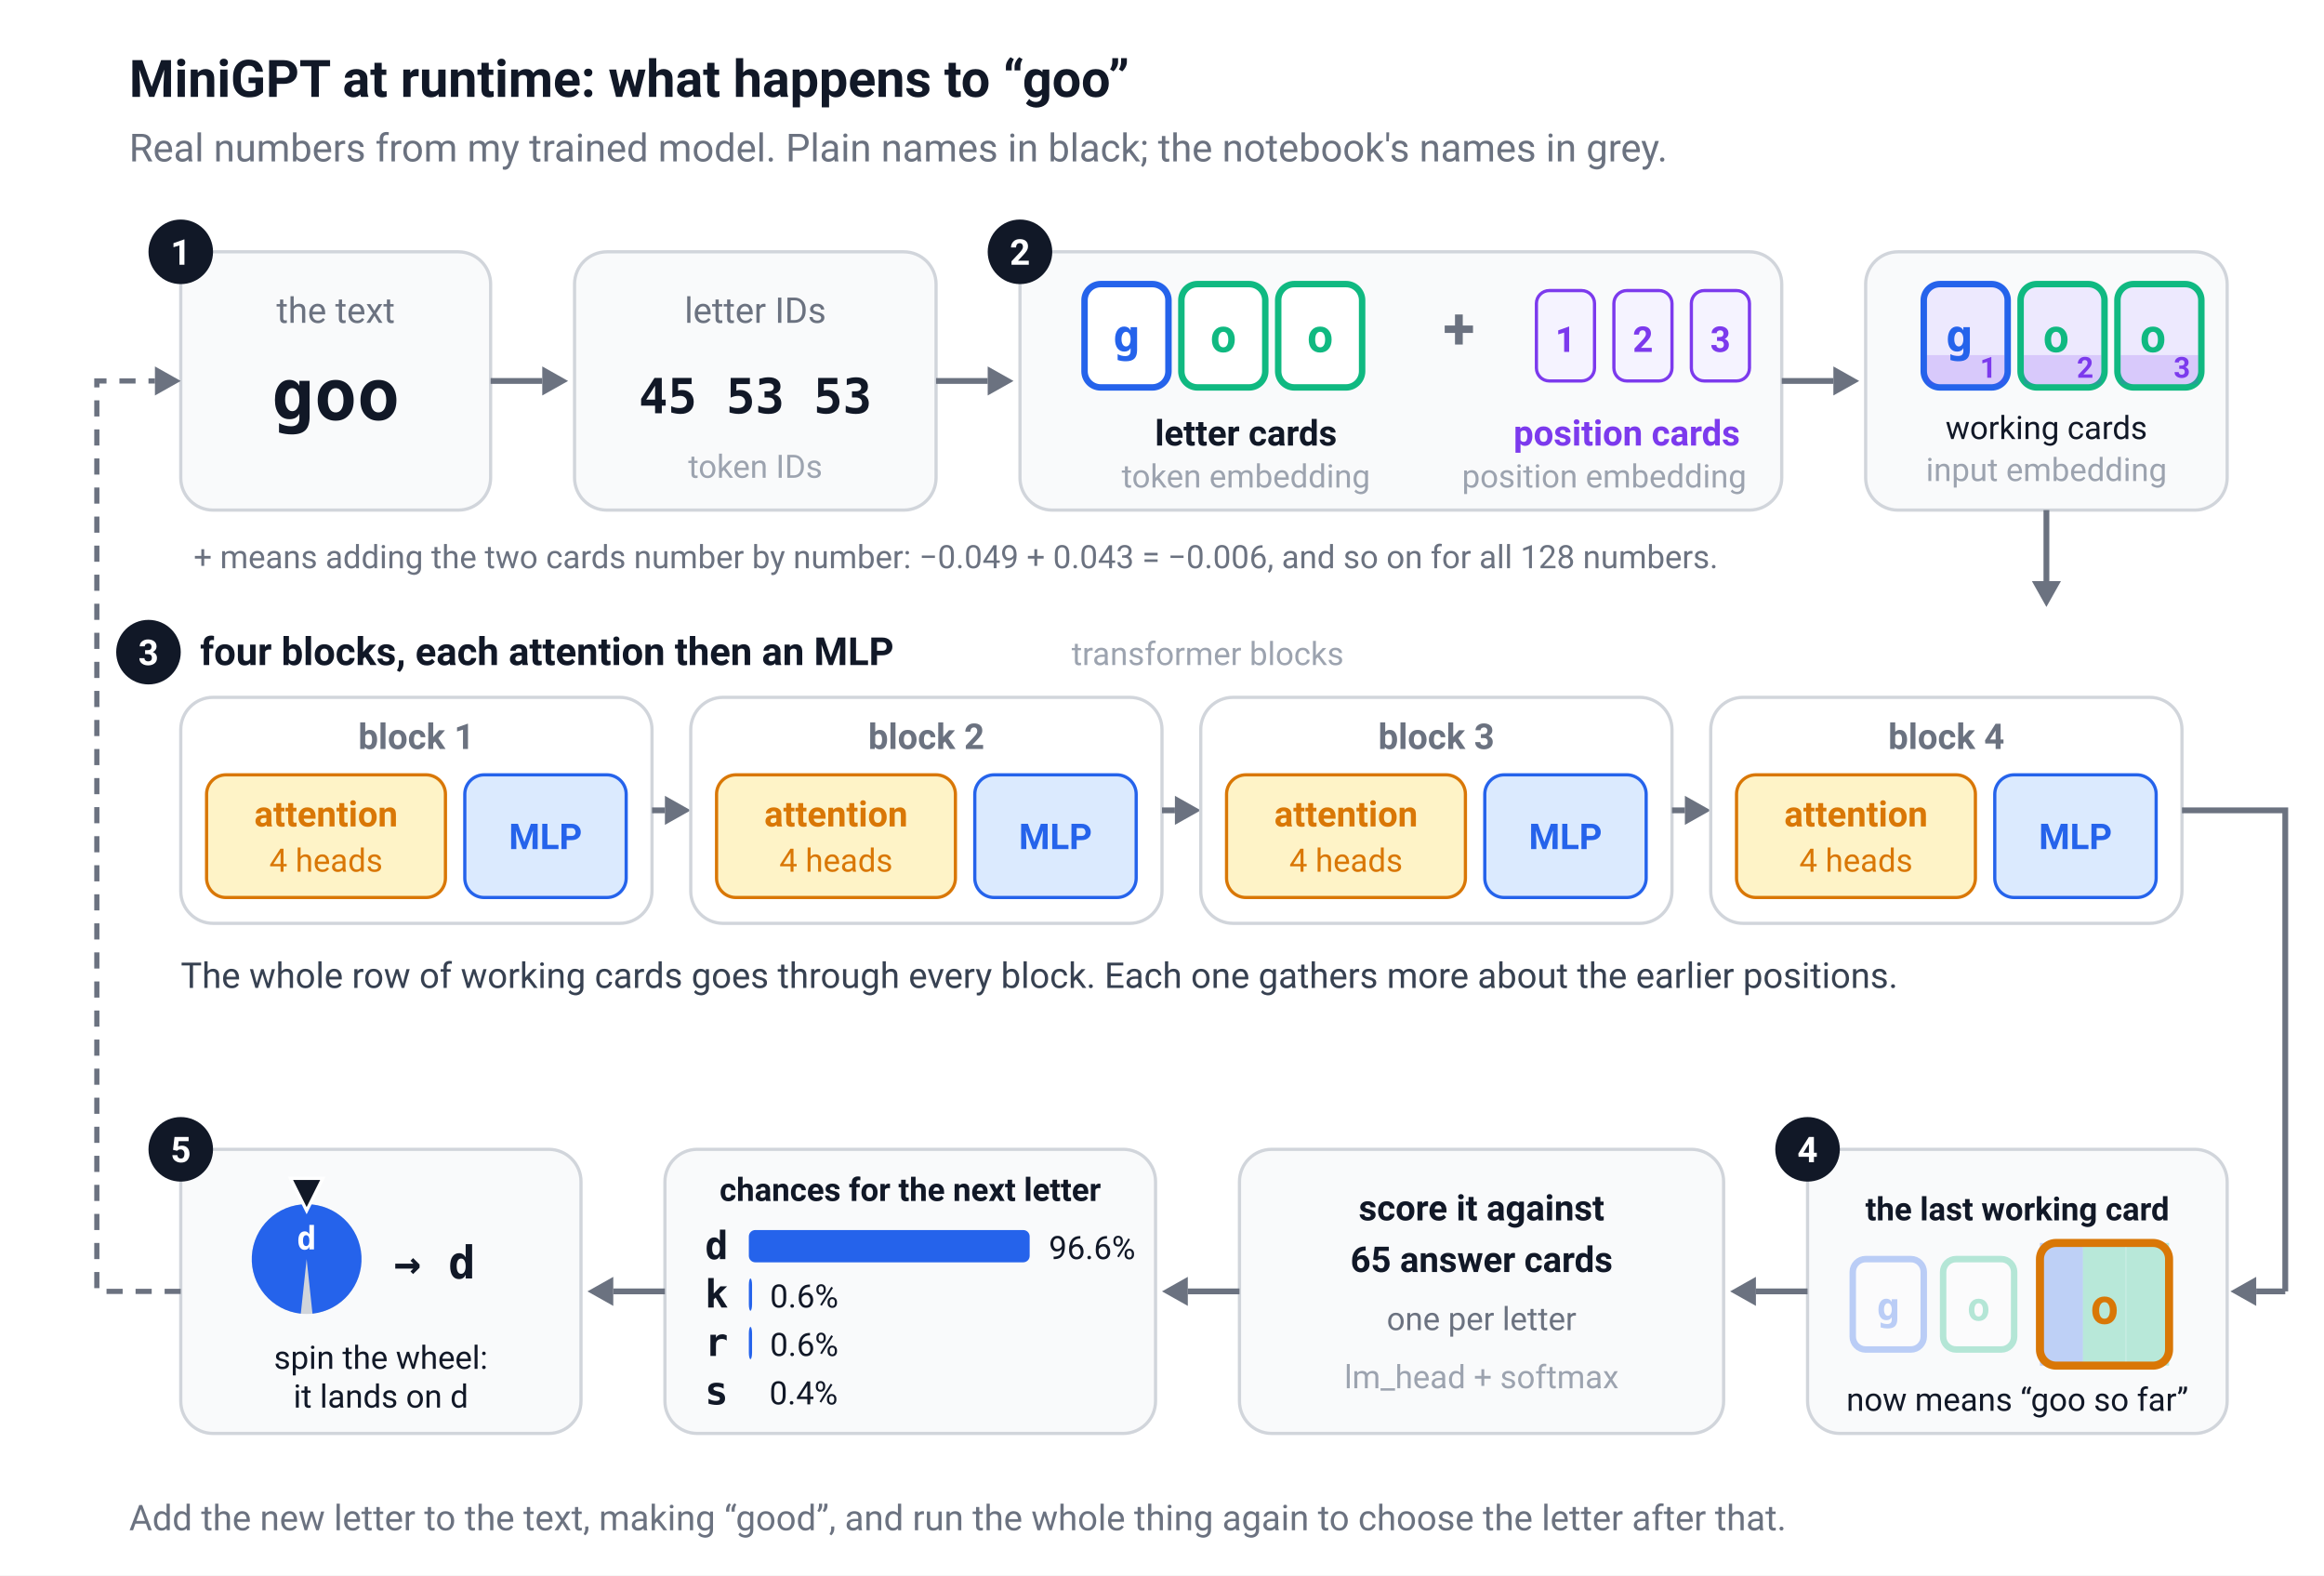
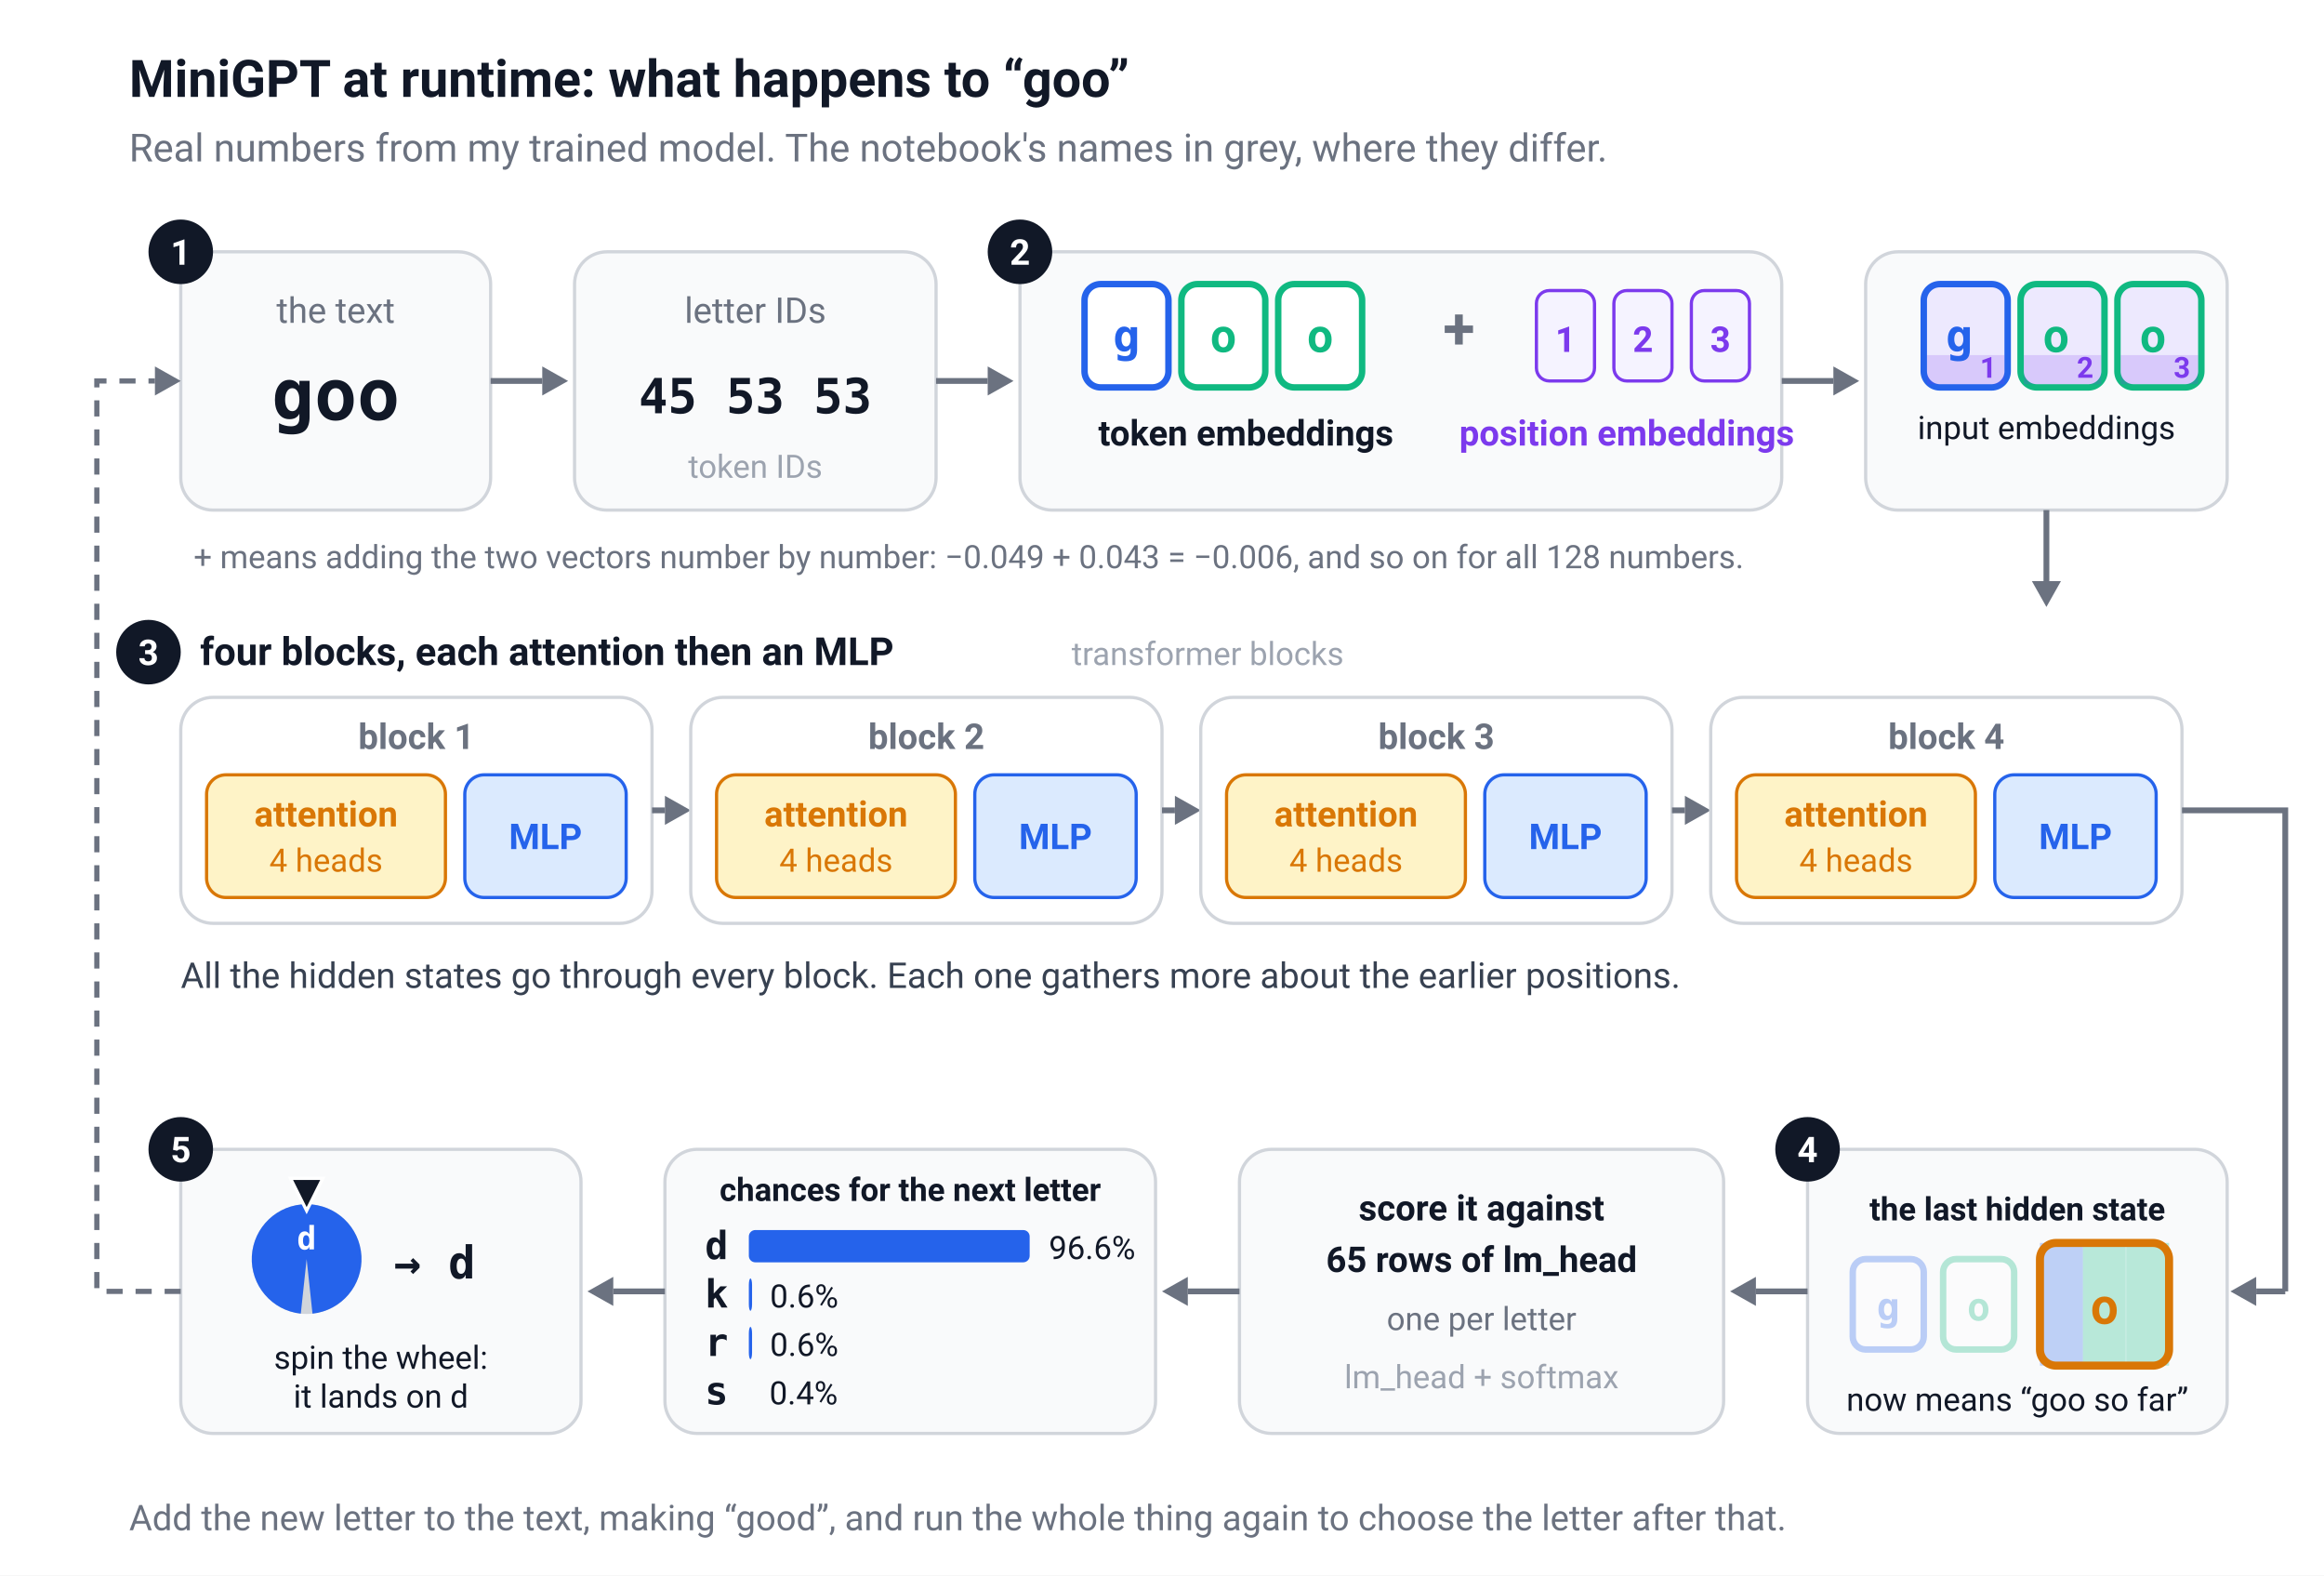
<svg xmlns="http://www.w3.org/2000/svg" viewBox="0 0 720 488" role="img" aria-label="The big picture of MiniGPT at runtime, for the text goo. 1: each letter becomes an ID: 45 53 53. 2: each ID picks a letter card, and each position card is added to it number by number, giving a row of three working cards, g in position 1, o in position 2 and o in position 3, where the two o cards now differ: the input embeddings. 3: the row goes through four blocks; each block is attention with four heads followed by an MLP. 4: only the last working card is read; after the blocks it stands for the whole of goo so far. It is scored against 65 answer cards, giving a chance for every letter: d 96.6 percent. 5: a spin of the wheel picks d, it is added to the text, making good, and the whole thing runs again." font-family="system-ui, -apple-system, 'Segoe UI', Roboto, sans-serif" style="max-width:100%;height:auto">
  <rect width="720" height="488" fill="#ffffff" />
  <text x="40" y="30" font-size="16" fill="#111827" text-anchor="start" font-weight="600">MiniGPT at runtime: what happens to “goo”</text>
-   <text x="40" y="50" font-size="12" fill="#6b7280" text-anchor="start" font-weight="normal">Real numbers from my trained model. Plain names in black; the notebook's names in grey.</text>
+   <text x="40" y="50" font-size="12" fill="#6b7280" text-anchor="start" font-weight="normal">Real numbers from my trained model. The notebook's names in grey, where they differ.</text>
  <rect x="56" y="78" width="96" height="80" rx="10" fill="#f9fafb" stroke="#d1d5db" />
  <circle cx="56" cy="78" r="10" fill="#111827" />
  <text x="56" y="82" font-size="11" fill="#fff" text-anchor="middle" font-weight="700">1</text>
  <text x="104" y="100" font-size="11" fill="#6b7280" text-anchor="middle" font-weight="normal">the text</text>
  <text x="104" y="130" font-size="22" fill="#111827" text-anchor="middle" font-weight="700" font-family="ui-monospace, Menlo, Consolas, monospace">goo</text>
  <line x1="152" y1="118" x2="168.0" y2="118.0" stroke="#6b7280" stroke-width="1.8" />
  <path d="M176 118 L168.0 122.5 L168.0 113.5 Z" fill="#6b7280" />
  <rect x="178" y="78" width="112" height="80" rx="10" fill="#f9fafb" stroke="#d1d5db" />
  <text x="234" y="100" font-size="11" fill="#6b7280" text-anchor="middle" font-weight="normal">letter IDs</text>
  <text x="234" y="128" font-size="15" fill="#111827" text-anchor="middle" font-weight="700" font-family="ui-monospace, Menlo, Consolas, monospace">45 53 53</text>
  <text x="234" y="148" font-size="10" fill="#9ca3af" text-anchor="middle" font-weight="normal">token IDs</text>
  <line x1="290" y1="118" x2="306.0" y2="118.0" stroke="#6b7280" stroke-width="1.8" />
  <path d="M314 118 L306.0 122.5 L306.0 113.5 Z" fill="#6b7280" />
  <rect x="316" y="78" width="236" height="80" rx="10" fill="#f9fafb" stroke="#d1d5db" />
  <circle cx="316" cy="78" r="10" fill="#111827" />
  <text x="316" y="82" font-size="11" fill="#fff" text-anchor="middle" font-weight="700">2</text>
  <rect x="336" y="88" width="26" height="32" rx="5" fill="#fff" stroke="#2563eb" stroke-width="2" />
  <text x="349.0" y="109.0" font-size="14" fill="#2563eb" text-anchor="middle" font-weight="700" font-family="ui-monospace, Menlo, Consolas, monospace">g</text>
  <rect x="366" y="88" width="26" height="32" rx="5" fill="#fff" stroke="#10b981" stroke-width="2" />
  <text x="379.0" y="109.0" font-size="14" fill="#10b981" text-anchor="middle" font-weight="700" font-family="ui-monospace, Menlo, Consolas, monospace">o</text>
  <rect x="396" y="88" width="26" height="32" rx="5" fill="#fff" stroke="#10b981" stroke-width="2" />
  <text x="409.0" y="109.0" font-size="14" fill="#10b981" text-anchor="middle" font-weight="700" font-family="ui-monospace, Menlo, Consolas, monospace">o</text>
  <text x="452" y="108" font-size="18" fill="#6b7280" text-anchor="middle" font-weight="700">+</text>
  <rect x="476" y="90" width="18" height="28" rx="4" fill="#f5f3ff" stroke="#7c3aed" />
  <text x="485" y="109" font-size="11" fill="#7c3aed" text-anchor="middle" font-weight="700">1</text>
  <rect x="500" y="90" width="18" height="28" rx="4" fill="#f5f3ff" stroke="#7c3aed" />
  <text x="509" y="109" font-size="11" fill="#7c3aed" text-anchor="middle" font-weight="700">2</text>
  <rect x="524" y="90" width="18" height="28" rx="4" fill="#f5f3ff" stroke="#7c3aed" />
  <text x="533" y="109" font-size="11" fill="#7c3aed" text-anchor="middle" font-weight="700">3</text>
-   <text x="386" y="138" font-size="11" fill="#111827" text-anchor="middle" font-weight="600">letter cards</text>
-   <text x="386" y="151" font-size="10" fill="#9ca3af" text-anchor="middle" font-weight="normal">token embedding</text>
-   <text x="504" y="138" font-size="11" fill="#7c3aed" text-anchor="middle" font-weight="600">position cards</text>
-   <text x="497" y="151" font-size="10" fill="#9ca3af" text-anchor="middle" font-weight="normal">position embedding</text>
+   <text x="386" y="138" font-size="11" fill="#111827" text-anchor="middle" font-weight="600">token embeddings</text>
+   <text x="504" y="138" font-size="11" fill="#7c3aed" text-anchor="middle" font-weight="600">position embeddings</text>
  <line x1="552" y1="118" x2="568.0" y2="118.0" stroke="#6b7280" stroke-width="1.8" />
  <path d="M576 118 L568.0 122.5 L568.0 113.5 Z" fill="#6b7280" />
  <rect x="578" y="78" width="112" height="80" rx="10" fill="#f9fafb" stroke="#d1d5db" />
  <rect x="596" y="88" width="26" height="32" rx="5" fill="#ede9fe" stroke="#2563eb" stroke-width="2" />
  <rect x="597" y="110" width="24" height="9" rx="0" fill="#7c3aed" opacity="0.18" />
  <text x="607" y="109" font-size="14" fill="#2563eb" text-anchor="middle" font-weight="700" font-family="ui-monospace, Menlo, Consolas, monospace">g</text>
  <text x="616" y="117" font-size="9" fill="#7c3aed" text-anchor="middle" font-weight="700">1</text>
  <rect x="626" y="88" width="26" height="32" rx="5" fill="#ede9fe" stroke="#10b981" stroke-width="2" />
  <rect x="627" y="110" width="24" height="9" rx="0" fill="#7c3aed" opacity="0.18" />
  <text x="637" y="109" font-size="14" fill="#10b981" text-anchor="middle" font-weight="700" font-family="ui-monospace, Menlo, Consolas, monospace">o</text>
  <text x="646" y="117" font-size="9" fill="#7c3aed" text-anchor="middle" font-weight="700">2</text>
  <rect x="656" y="88" width="26" height="32" rx="5" fill="#ede9fe" stroke="#10b981" stroke-width="2" />
  <rect x="657" y="110" width="24" height="9" rx="0" fill="#7c3aed" opacity="0.18" />
  <text x="667" y="109" font-size="14" fill="#10b981" text-anchor="middle" font-weight="700" font-family="ui-monospace, Menlo, Consolas, monospace">o</text>
  <text x="676" y="117" font-size="9" fill="#7c3aed" text-anchor="middle" font-weight="700">3</text>
-   <text x="634" y="136" font-size="10" fill="#111827" text-anchor="middle" font-weight="normal">working cards</text>
-   <text x="634" y="149" font-size="10" fill="#9ca3af" text-anchor="middle" font-weight="normal">input embedding</text>
-   <text x="60" y="176" font-size="10" fill="#6b7280" text-anchor="start" font-weight="normal">+ means adding the two cards number by number: −0.049 + 0.043 = −0.006, and so on for all 128 numbers.</text>
+   <text x="634" y="136" font-size="10" fill="#111827" text-anchor="middle" font-weight="normal">input embeddings</text>
+   <text x="60" y="176" font-size="10" fill="#6b7280" text-anchor="start" font-weight="normal">+ means adding the two vectors number by number: −0.049 + 0.043 = −0.006, and so on for all 128 numbers.</text>
  <line x1="634" y1="158" x2="634.0" y2="180.0" stroke="#6b7280" stroke-width="1.8" />
  <path d="M634 188 L629.5 180.0 L638.5 180.0 Z" fill="#6b7280" />
  <circle cx="46" cy="202" r="10" fill="#111827" />
  <text x="46" y="206" font-size="11" fill="#fff" text-anchor="middle" font-weight="700">3</text>
  <text x="62" y="206" font-size="12" fill="#111827" text-anchor="start" font-weight="600">four blocks, each attention then an MLP</text>
  <text x="332" y="206" font-size="10" fill="#9ca3af" text-anchor="start" font-weight="normal">transformer blocks</text>
  <rect x="56" y="216" width="146" height="70" rx="10" fill="#ffffff" stroke="#d1d5db" />
  <text x="129" y="232" font-size="11" fill="#6b7280" text-anchor="middle" font-weight="600">block 1</text>
  <rect x="64" y="240" width="74" height="38" rx="6" fill="#fef3c7" stroke="#d97706" />
  <text x="101" y="256" font-size="11" fill="#d97706" text-anchor="middle" font-weight="700">attention</text>
  <text x="101" y="270" font-size="10" fill="#d97706" text-anchor="middle" font-weight="normal">4 heads</text>
  <rect x="144" y="240" width="50" height="38" rx="6" fill="#dbeafe" stroke="#2563eb" />
  <text x="169" y="263" font-size="11" fill="#2563eb" text-anchor="middle" font-weight="700">MLP</text>
  <line x1="202" y1="251" x2="206.0" y2="251.0" stroke="#6b7280" stroke-width="1.8" />
  <path d="M214 251 L206.0 255.5 L206.0 246.5 Z" fill="#6b7280" />
  <rect x="214" y="216" width="146" height="70" rx="10" fill="#ffffff" stroke="#d1d5db" />
  <text x="287" y="232" font-size="11" fill="#6b7280" text-anchor="middle" font-weight="600">block 2</text>
  <rect x="222" y="240" width="74" height="38" rx="6" fill="#fef3c7" stroke="#d97706" />
  <text x="259" y="256" font-size="11" fill="#d97706" text-anchor="middle" font-weight="700">attention</text>
  <text x="259" y="270" font-size="10" fill="#d97706" text-anchor="middle" font-weight="normal">4 heads</text>
  <rect x="302" y="240" width="50" height="38" rx="6" fill="#dbeafe" stroke="#2563eb" />
  <text x="327" y="263" font-size="11" fill="#2563eb" text-anchor="middle" font-weight="700">MLP</text>
  <line x1="360" y1="251" x2="364.0" y2="251.0" stroke="#6b7280" stroke-width="1.8" />
  <path d="M372 251 L364.0 255.5 L364.0 246.5 Z" fill="#6b7280" />
  <rect x="372" y="216" width="146" height="70" rx="10" fill="#ffffff" stroke="#d1d5db" />
  <text x="445" y="232" font-size="11" fill="#6b7280" text-anchor="middle" font-weight="600">block 3</text>
  <rect x="380" y="240" width="74" height="38" rx="6" fill="#fef3c7" stroke="#d97706" />
  <text x="417" y="256" font-size="11" fill="#d97706" text-anchor="middle" font-weight="700">attention</text>
  <text x="417" y="270" font-size="10" fill="#d97706" text-anchor="middle" font-weight="normal">4 heads</text>
  <rect x="460" y="240" width="50" height="38" rx="6" fill="#dbeafe" stroke="#2563eb" />
  <text x="485" y="263" font-size="11" fill="#2563eb" text-anchor="middle" font-weight="700">MLP</text>
  <line x1="518" y1="251" x2="522.0" y2="251.0" stroke="#6b7280" stroke-width="1.8" />
  <path d="M530 251 L522.0 255.5 L522.0 246.5 Z" fill="#6b7280" />
  <rect x="530" y="216" width="146" height="70" rx="10" fill="#ffffff" stroke="#d1d5db" />
  <text x="603" y="232" font-size="11" fill="#6b7280" text-anchor="middle" font-weight="600">block 4</text>
  <rect x="538" y="240" width="74" height="38" rx="6" fill="#fef3c7" stroke="#d97706" />
  <text x="575" y="256" font-size="11" fill="#d97706" text-anchor="middle" font-weight="700">attention</text>
  <text x="575" y="270" font-size="10" fill="#d97706" text-anchor="middle" font-weight="normal">4 heads</text>
  <rect x="618" y="240" width="50" height="38" rx="6" fill="#dbeafe" stroke="#2563eb" />
  <text x="643" y="263" font-size="11" fill="#2563eb" text-anchor="middle" font-weight="700">MLP</text>
-   <text x="56" y="306" font-size="11" fill="#374151" text-anchor="start" font-weight="normal">The whole row of working cards goes through every block. Each one gathers more about the earlier positions.</text>
+   <text x="56" y="306" font-size="11" fill="#374151" text-anchor="start" font-weight="normal">All the hidden states go through every block. Each one gathers more about the earlier positions.</text>
  <path d="M676 251 L708 251 L708 400" fill="none" stroke="#6b7280" stroke-width="1.8" />
  <line x1="708" y1="400" x2="699.0" y2="400.0" stroke="#6b7280" stroke-width="1.8" />
  <path d="M691 400 L699.0 395.5 L699.0 404.5 Z" fill="#6b7280" />
  <rect x="560" y="356" width="130" height="88" rx="10" fill="#f9fafb" stroke="#d1d5db" />
  <circle cx="560" cy="356" r="10" fill="#111827" />
  <text x="560" y="360" font-size="11" fill="#fff" text-anchor="middle" font-weight="700">4</text>
-   <text x="625" y="378" font-size="10" fill="#111827" text-anchor="middle" font-weight="600">the last working card</text>
+   <text x="625" y="378" font-size="10" fill="#111827" text-anchor="middle" font-weight="600">the last hidden state</text>
  <g opacity="0.3">
    <rect x="574" y="390" width="22" height="28" rx="4" fill="#fff" stroke="#2563eb" stroke-width="2" />
    <text x="585" y="409" font-size="12" fill="#2563eb" text-anchor="middle" font-weight="700" font-family="ui-monospace, Menlo, Consolas, monospace">g</text>
  </g>
  <g opacity="0.3">
    <rect x="602" y="390" width="22" height="28" rx="4" fill="#fff" stroke="#10b981" stroke-width="2" />
    <text x="613" y="409" font-size="12" fill="#10b981" text-anchor="middle" font-weight="700" font-family="ui-monospace, Menlo, Consolas, monospace">o</text>
  </g>
  <rect x="632.0" y="385" width="13.3" height="38" fill="#2563eb" opacity="0.28" />
  <rect x="645.3" y="385" width="13.3" height="38" fill="#10b981" opacity="0.28" />
  <rect x="658.7" y="385" width="13.3" height="38" fill="#10b981" opacity="0.28" />
  <rect x="632" y="385" width="40" height="38" rx="5" fill="none" stroke="#d97706" stroke-width="2.5" />
  <text x="652.0" y="410" font-size="15" fill="#d97706" text-anchor="middle" font-weight="700" font-family="ui-monospace, Menlo, Consolas, monospace">o</text>
  <text x="625" y="437" font-size="10" fill="#111827" text-anchor="middle" font-weight="normal">now means “goo so far”</text>
  <line x1="560" y1="400" x2="544.0" y2="400.0" stroke="#6b7280" stroke-width="1.8" />
  <path d="M536 400 L544.0 395.5 L544.0 404.5 Z" fill="#6b7280" />
  <rect x="384" y="356" width="150" height="88" rx="10" fill="#f9fafb" stroke="#d1d5db" />
  <text x="459" y="378" font-size="11" fill="#111827" text-anchor="middle" font-weight="600">score it against</text>
-   <text x="459" y="394" font-size="11" fill="#111827" text-anchor="middle" font-weight="600">65 answer cards</text>
+   <text x="459" y="394" font-size="11" fill="#111827" text-anchor="middle" font-weight="600">65 rows of lm_head</text>
  <text x="459" y="412" font-size="10" fill="#6b7280" text-anchor="middle" font-weight="normal">one per letter</text>
  <text x="459" y="430" font-size="10" fill="#9ca3af" text-anchor="middle" font-weight="normal">lm_head + softmax</text>
  <line x1="384" y1="400" x2="368.0" y2="400.0" stroke="#6b7280" stroke-width="1.8" />
  <path d="M360 400 L368.0 395.5 L368.0 404.5 Z" fill="#6b7280" />
  <rect x="206" y="356" width="152" height="88" rx="10" fill="#f9fafb" stroke="#d1d5db" />
  <text x="282" y="372" font-size="10" fill="#111827" text-anchor="middle" font-weight="600">chances for the next letter</text>
  <text x="222" y="390" font-size="12" fill="#111827" text-anchor="middle" font-weight="700" font-family="ui-monospace, Menlo, Consolas, monospace">d</text>
  <rect x="232" y="381" width="87" height="10" rx="2" fill="#2563eb" />
  <text x="324.94" y="390" font-size="10" fill="#111827" text-anchor="start" font-weight="normal">96.6%</text>
  <text x="222" y="405" font-size="12" fill="#111827" text-anchor="middle" font-weight="700" font-family="ui-monospace, Menlo, Consolas, monospace">k</text>
  <rect x="232" y="396" width="1" height="10" rx="2" fill="#2563eb" />
  <text x="238.54" y="405" font-size="10" fill="#111827" text-anchor="start" font-weight="normal">0.6%</text>
  <text x="222" y="420" font-size="12" fill="#111827" text-anchor="middle" font-weight="700" font-family="ui-monospace, Menlo, Consolas, monospace">r</text>
  <rect x="232" y="411" width="1" height="10" rx="2" fill="#2563eb" />
  <text x="238.54" y="420" font-size="10" fill="#111827" text-anchor="start" font-weight="normal">0.6%</text>
  <text x="222" y="435" font-size="12" fill="#111827" text-anchor="middle" font-weight="700" font-family="ui-monospace, Menlo, Consolas, monospace">s</text>
  <rect x="232" y="426" width="0" height="10" rx="2" fill="#2563eb" />
  <text x="238.36" y="435" font-size="10" fill="#111827" text-anchor="start" font-weight="normal">0.4%</text>
  <line x1="206" y1="400" x2="190.0" y2="400.0" stroke="#6b7280" stroke-width="1.8" />
  <path d="M182 400 L190.0 395.5 L190.0 404.5 Z" fill="#6b7280" />
  <rect x="56" y="356" width="124" height="88" rx="10" fill="#f9fafb" stroke="#d1d5db" />
  <circle cx="56" cy="356" r="10" fill="#111827" />
  <text x="56" y="360" font-size="11" fill="#fff" text-anchor="middle" font-weight="700">5</text>
  <circle cx="95" cy="390" r="17" fill="#d1d5db" />
  <path d="M95,390 L93.19,406.90 A17,17 0 1 1 96.81,406.90 Z" fill="#2563eb" />
  <text x="95" y="387" font-size="10" fill="#fff" text-anchor="middle" font-weight="700" font-family="ui-monospace, Menlo, Consolas, monospace">d</text>
  <path d="M90,365 L100,365 L95,375 Z" fill="#111827" stroke="#fff" stroke-width="1" />
  <text x="122" y="396" font-size="14" fill="#111827" text-anchor="start" font-weight="700" font-family="ui-monospace, Menlo, Consolas, monospace">→ d</text>
  <text x="118" y="424" font-size="10" fill="#111827" text-anchor="middle" font-weight="normal">spin the wheel:</text>
  <text x="118" y="436" font-size="10" fill="#111827" text-anchor="middle" font-weight="normal">it lands on d</text>
  <path d="M56 400 L30 400 L30 118 L48 118" fill="none" stroke="#6b7280" stroke-width="1.6" stroke-dasharray="5 4" />
  <path d="M56 118 L48 113.5 L48 122.5 Z" fill="#6b7280" />
  <text x="40" y="474" font-size="11" fill="#6b7280" text-anchor="start" font-weight="normal">Add the new letter to the text, making “good”, and run the whole thing again to choose the letter after that.</text>
</svg>
